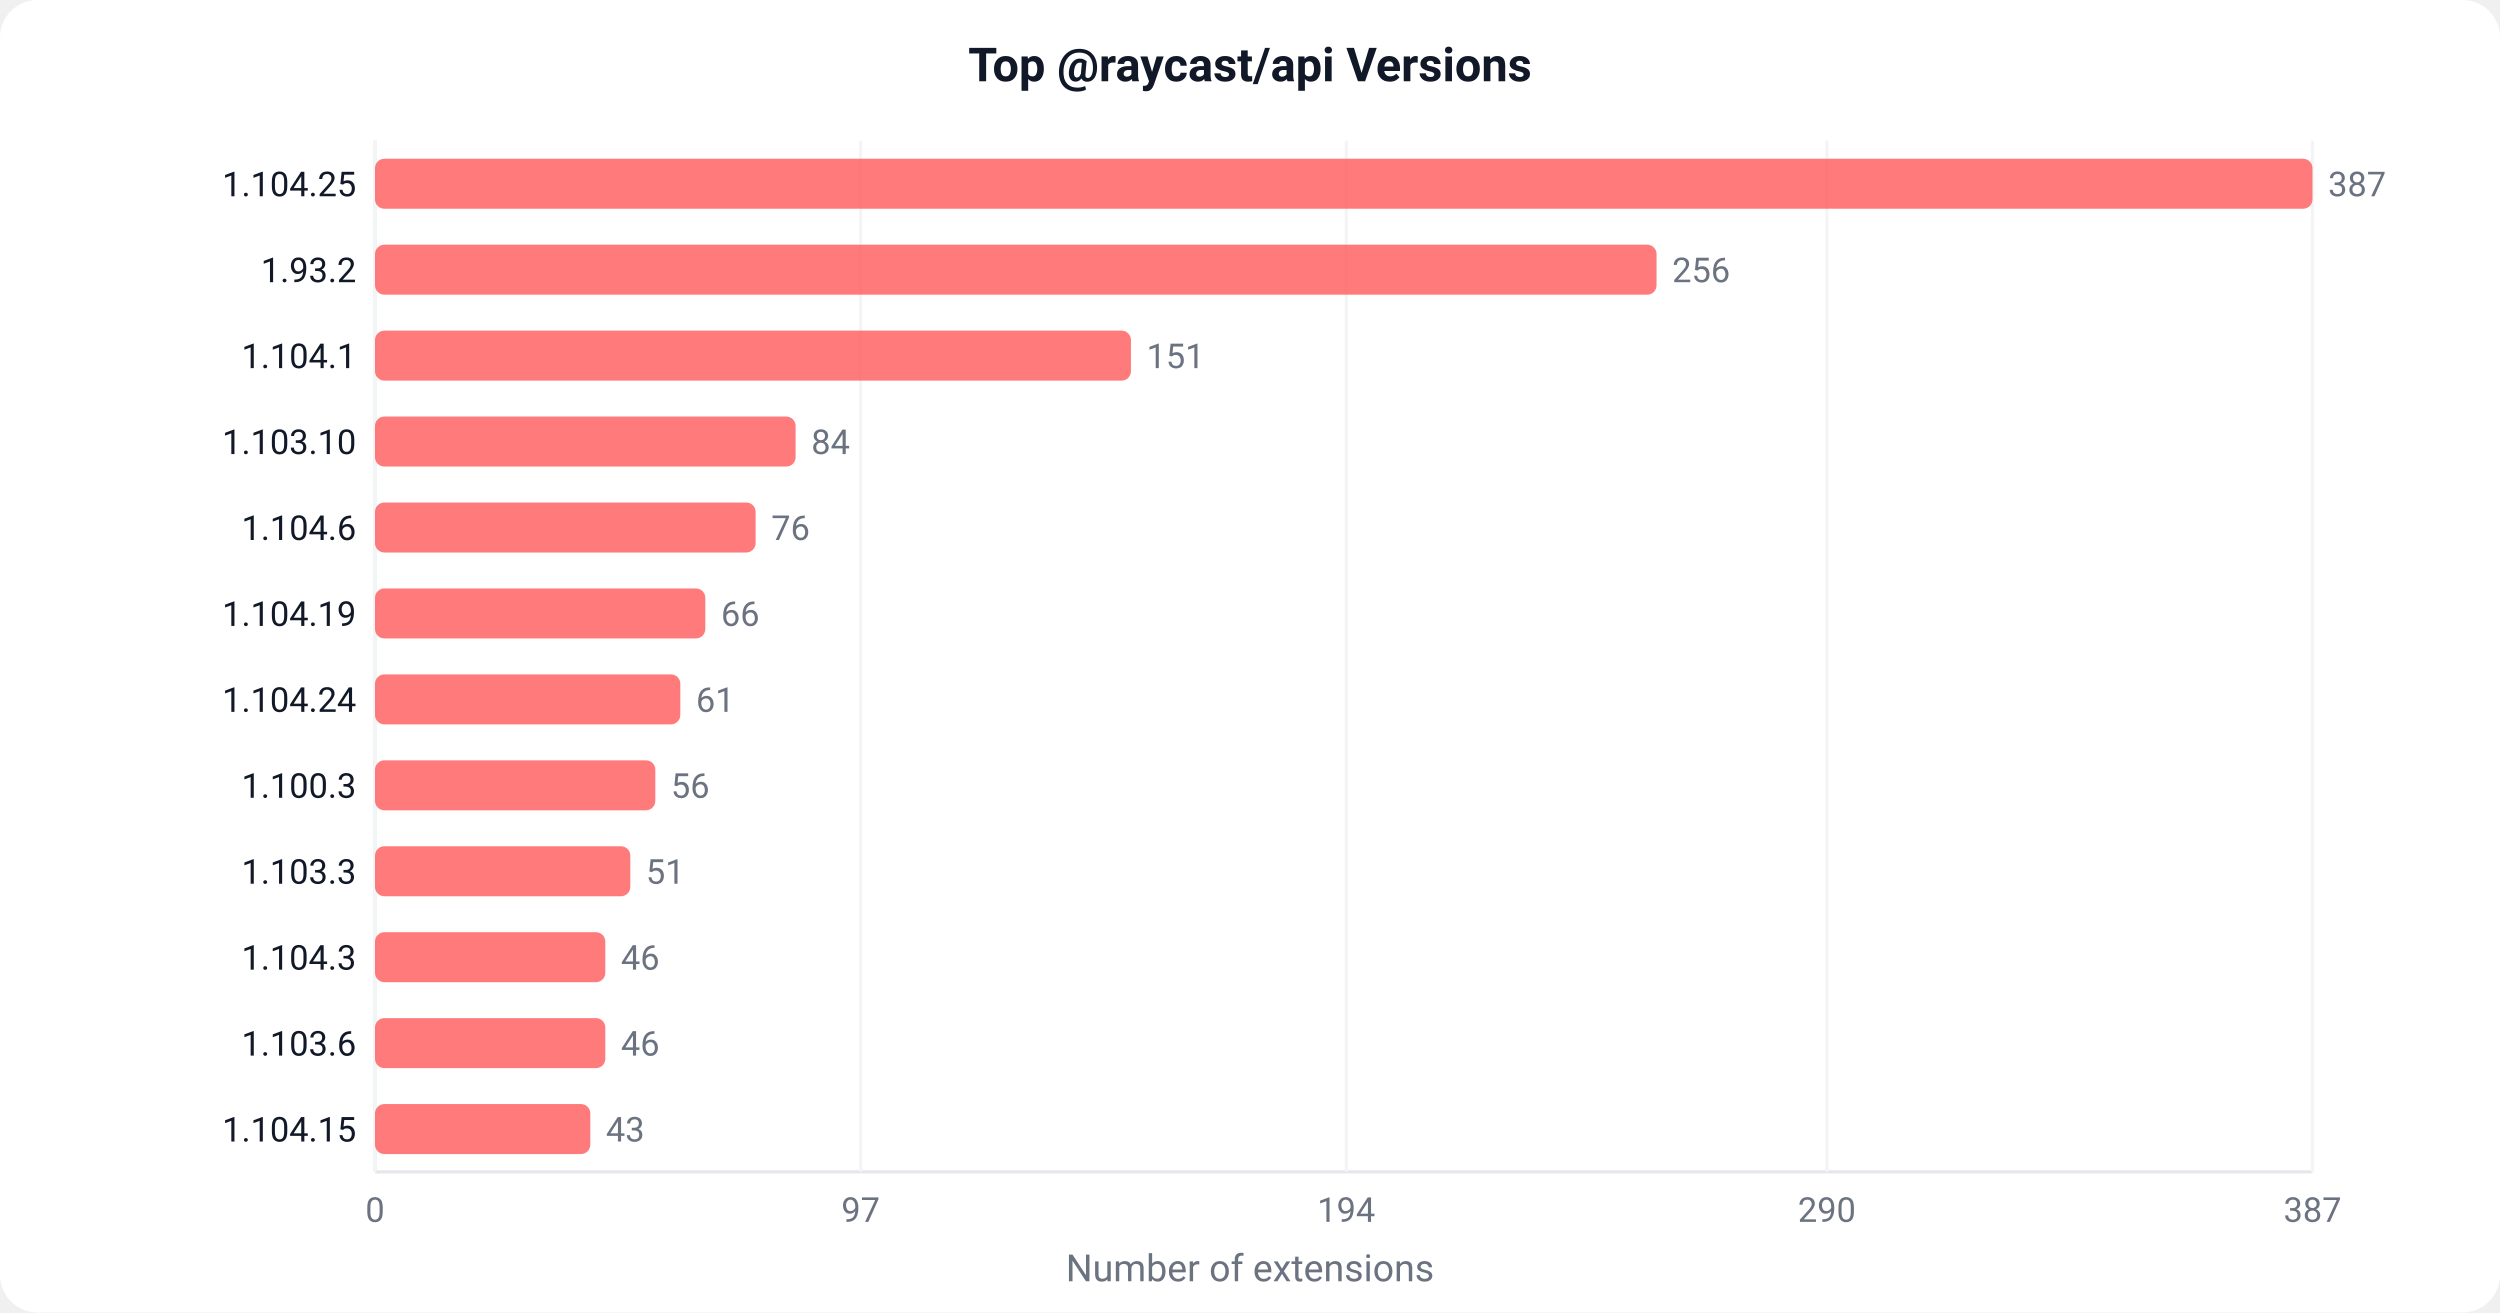
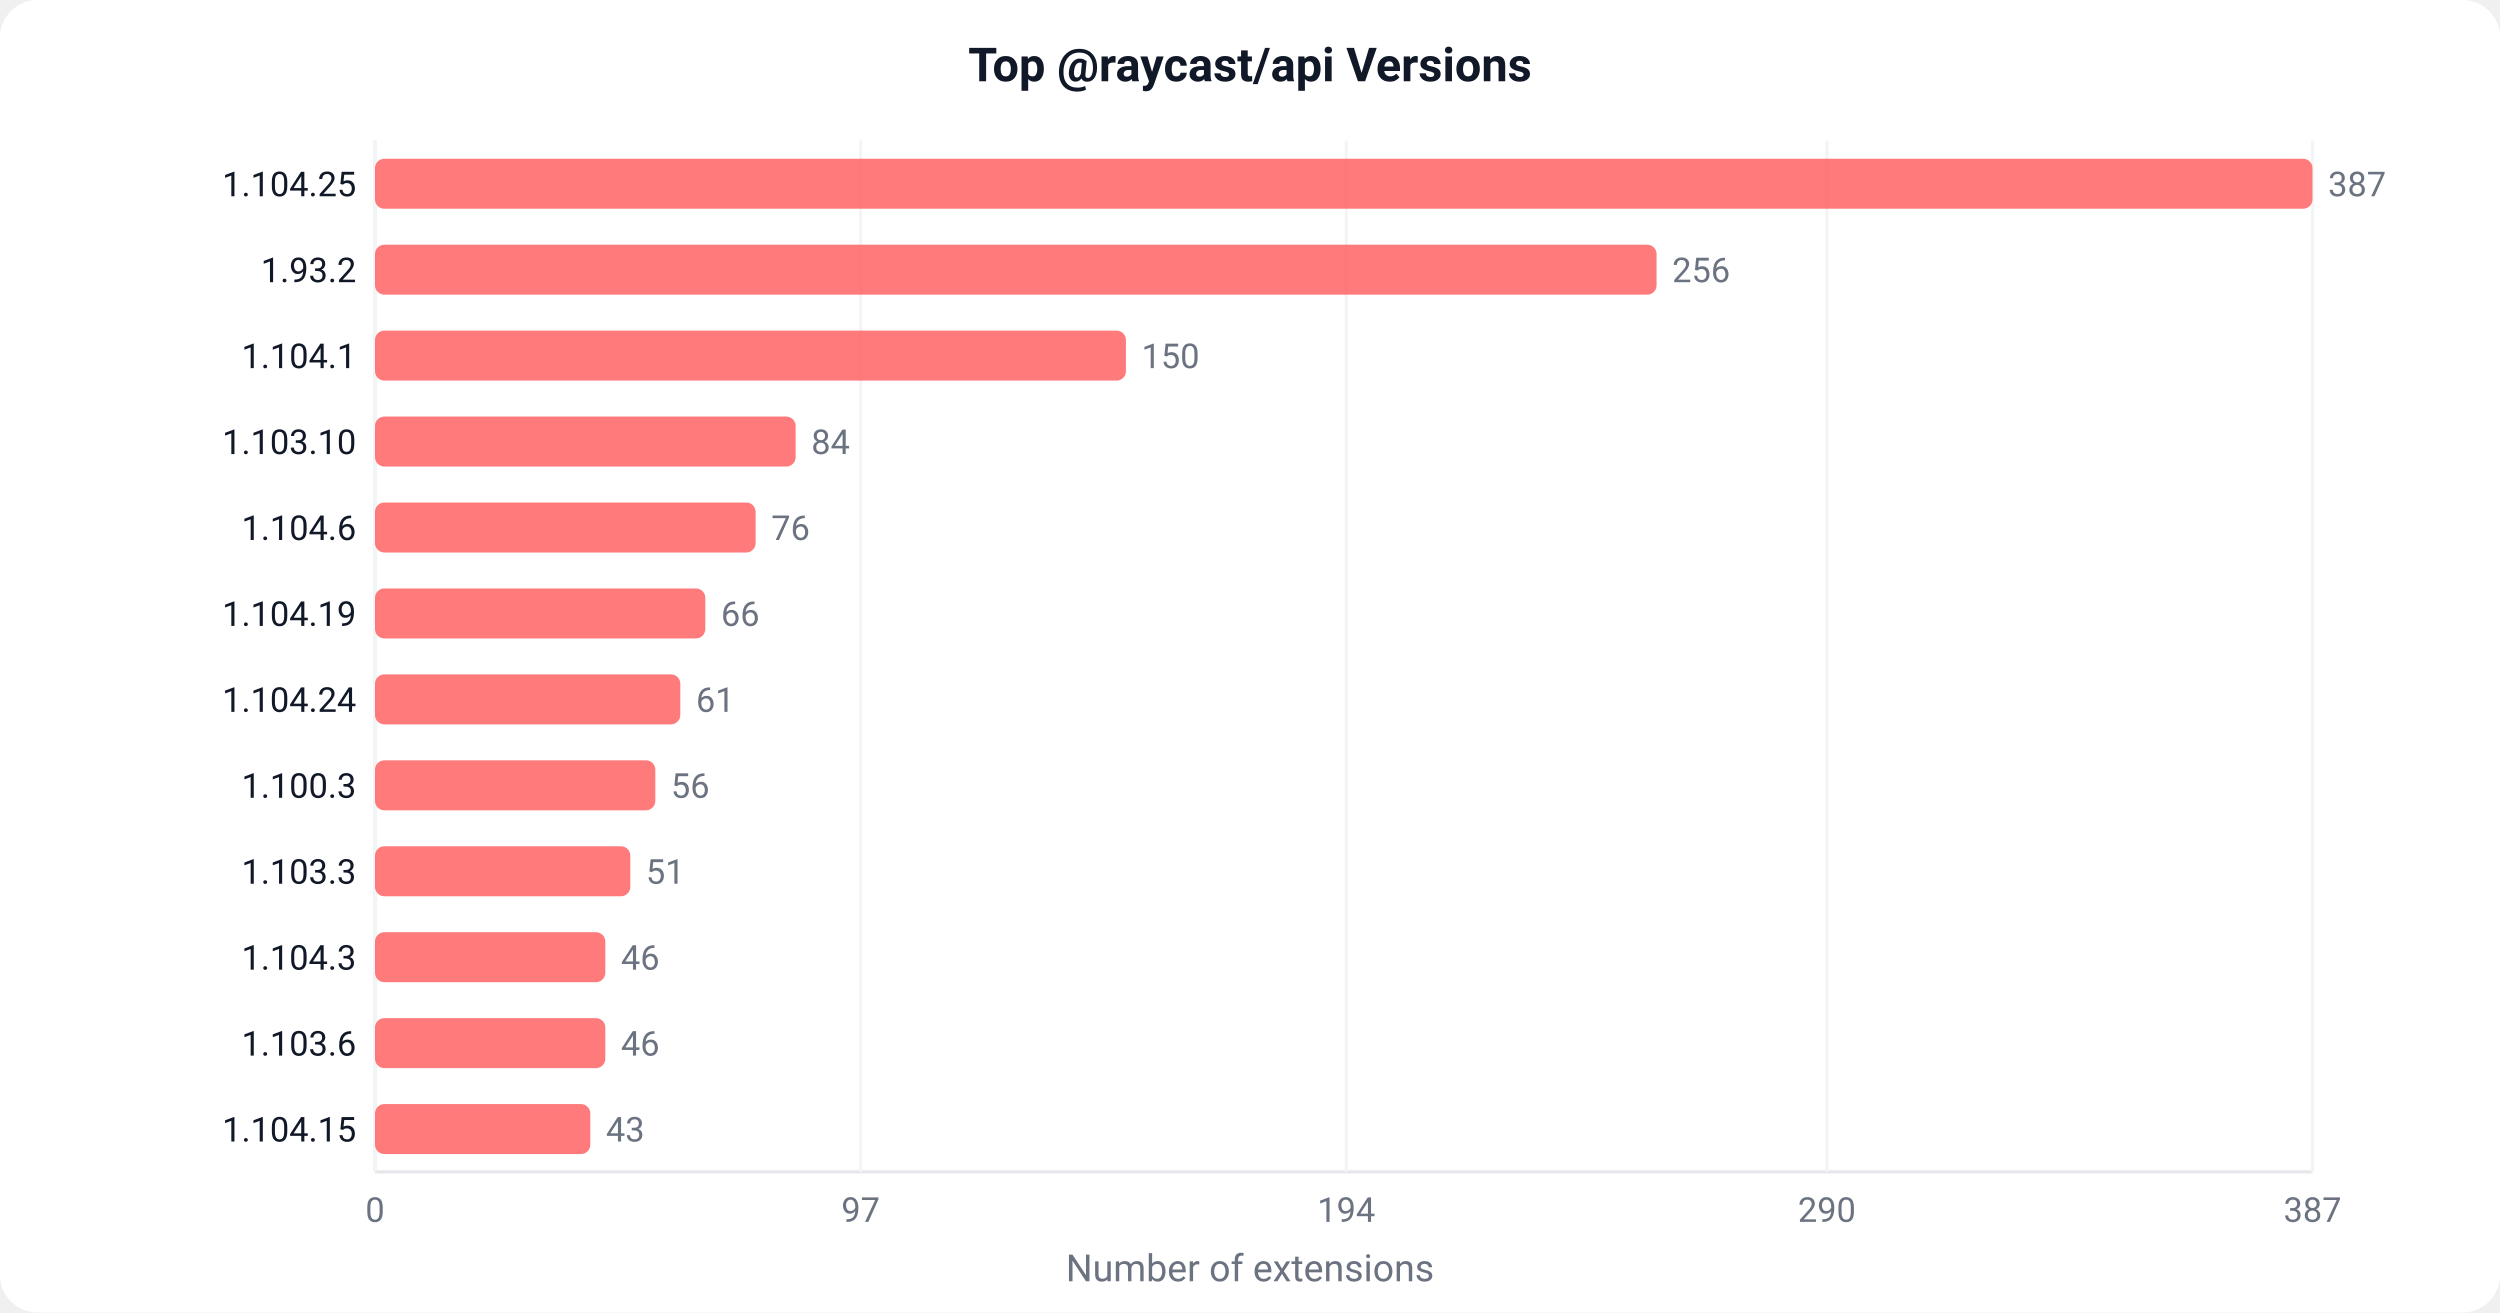
<svg xmlns="http://www.w3.org/2000/svg" width="800" height="420" viewBox="0 0 800 420">
  <defs>
    <style>text { font-family: -apple-system, BlinkMacSystemFont, 'Segoe UI', Roboto, sans-serif; }</style>
  </defs>
  <rect width="800" height="420" fill="#ffffff" rx="12" />
  <text x="400" y="26" text-anchor="middle" font-size="15" font-weight="600" fill="#111827">Top @raycast/api Versions</text>
  <line x1="120" y1="45" x2="120" y2="375" stroke="#e5e7eb" stroke-width="1" />
  <line x1="120" y1="375" x2="740" y2="375" stroke="#e5e7eb" stroke-width="1" />
  <line x1="120.0" y1="45" x2="120.0" y2="375" stroke="#f3f4f6" stroke-width="1" />
  <text x="120.0" y="391.0" text-anchor="middle" font-size="11" fill="#6b7280">0</text>
  <line x1="275.4" y1="45" x2="275.4" y2="375" stroke="#f3f4f6" stroke-width="1" />
  <text x="275.4" y="391.0" text-anchor="middle" font-size="11" fill="#6b7280">97</text>
  <line x1="430.8" y1="45" x2="430.8" y2="375" stroke="#f3f4f6" stroke-width="1" />
  <text x="430.8" y="391.0" text-anchor="middle" font-size="11" fill="#6b7280">194</text>
  <line x1="584.6" y1="45" x2="584.6" y2="375" stroke="#f3f4f6" stroke-width="1" />
  <text x="584.6" y="391.0" text-anchor="middle" font-size="11" fill="#6b7280">290</text>
  <line x1="740.0" y1="45" x2="740.0" y2="375" stroke="#f3f4f6" stroke-width="1" />
  <text x="740.0" y="391.0" text-anchor="middle" font-size="11" fill="#6b7280">387</text>
  <rect x="120" y="50.8" width="620.0" height="16" fill="#FF6363" rx="3" opacity="0.85" />
  <text x="114" y="62.8" text-anchor="end" font-size="11" fill="#111827">1.104.25</text>
  <text x="745.0" y="62.8" font-size="11" fill="#6b7280">387</text>
  <rect x="120" y="78.3" width="410.1" height="16" fill="#FF6363" rx="3" opacity="0.85" />
  <text x="114" y="90.3" text-anchor="end" font-size="11" fill="#111827">1.93.2</text>
  <text x="535.1" y="90.3" font-size="11" fill="#6b7280">256</text>
-   <rect x="120" y="105.8" width="241.9" height="16" fill="#FF6363" rx="3" opacity="0.85" />
+   <rect x="120" y="105.8" width="240.3" height="16" fill="#FF6363" rx="3" opacity="0.85" />
  <text x="114" y="117.8" text-anchor="end" font-size="11" fill="#111827">1.104.1</text>
-   <text x="366.9" y="117.8" font-size="11" fill="#6b7280">151</text>
+   <text x="365.3" y="117.8" font-size="11" fill="#6b7280">150</text>
  <rect x="120" y="133.3" width="134.6" height="16" fill="#FF6363" rx="3" opacity="0.85" />
  <text x="114" y="145.3" text-anchor="end" font-size="11" fill="#111827">1.103.10</text>
  <text x="259.6" y="145.3" font-size="11" fill="#6b7280">84</text>
  <rect x="120" y="160.8" width="121.8" height="16" fill="#FF6363" rx="3" opacity="0.85" />
  <text x="114" y="172.8" text-anchor="end" font-size="11" fill="#111827">1.104.6</text>
  <text x="246.8" y="172.8" font-size="11" fill="#6b7280">76</text>
  <rect x="120" y="188.3" width="105.7" height="16" fill="#FF6363" rx="3" opacity="0.85" />
  <text x="114" y="200.3" text-anchor="end" font-size="11" fill="#111827">1.104.19</text>
  <text x="230.7" y="200.3" font-size="11" fill="#6b7280">66</text>
  <rect x="120" y="215.8" width="97.7" height="16" fill="#FF6363" rx="3" opacity="0.85" />
  <text x="114" y="227.8" text-anchor="end" font-size="11" fill="#111827">1.104.24</text>
  <text x="222.7" y="227.8" font-size="11" fill="#6b7280">61</text>
  <rect x="120" y="243.3" width="89.7" height="16" fill="#FF6363" rx="3" opacity="0.85" />
  <text x="114" y="255.3" text-anchor="end" font-size="11" fill="#111827">1.100.3</text>
  <text x="214.7" y="255.3" font-size="11" fill="#6b7280">56</text>
  <rect x="120" y="270.8" width="81.7" height="16" fill="#FF6363" rx="3" opacity="0.85" />
  <text x="114" y="282.8" text-anchor="end" font-size="11" fill="#111827">1.103.3</text>
  <text x="206.7" y="282.8" font-size="11" fill="#6b7280">51</text>
  <rect x="120" y="298.3" width="73.7" height="16" fill="#FF6363" rx="3" opacity="0.85" />
  <text x="114" y="310.3" text-anchor="end" font-size="11" fill="#111827">1.104.3</text>
  <text x="198.7" y="310.3" font-size="11" fill="#6b7280">46</text>
  <rect x="120" y="325.8" width="73.7" height="16" fill="#FF6363" rx="3" opacity="0.85" />
  <text x="114" y="337.8" text-anchor="end" font-size="11" fill="#111827">1.103.6</text>
  <text x="198.7" y="337.8" font-size="11" fill="#6b7280">46</text>
  <rect x="120" y="353.3" width="68.9" height="16" fill="#FF6363" rx="3" opacity="0.85" />
  <text x="114" y="365.3" text-anchor="end" font-size="11" fill="#111827">1.104.15</text>
  <text x="193.9" y="365.3" font-size="11" fill="#6b7280">43</text>
  <text x="400" y="410" text-anchor="middle" font-size="12" fill="#6b7280">Number of extensions</text>
</svg>
